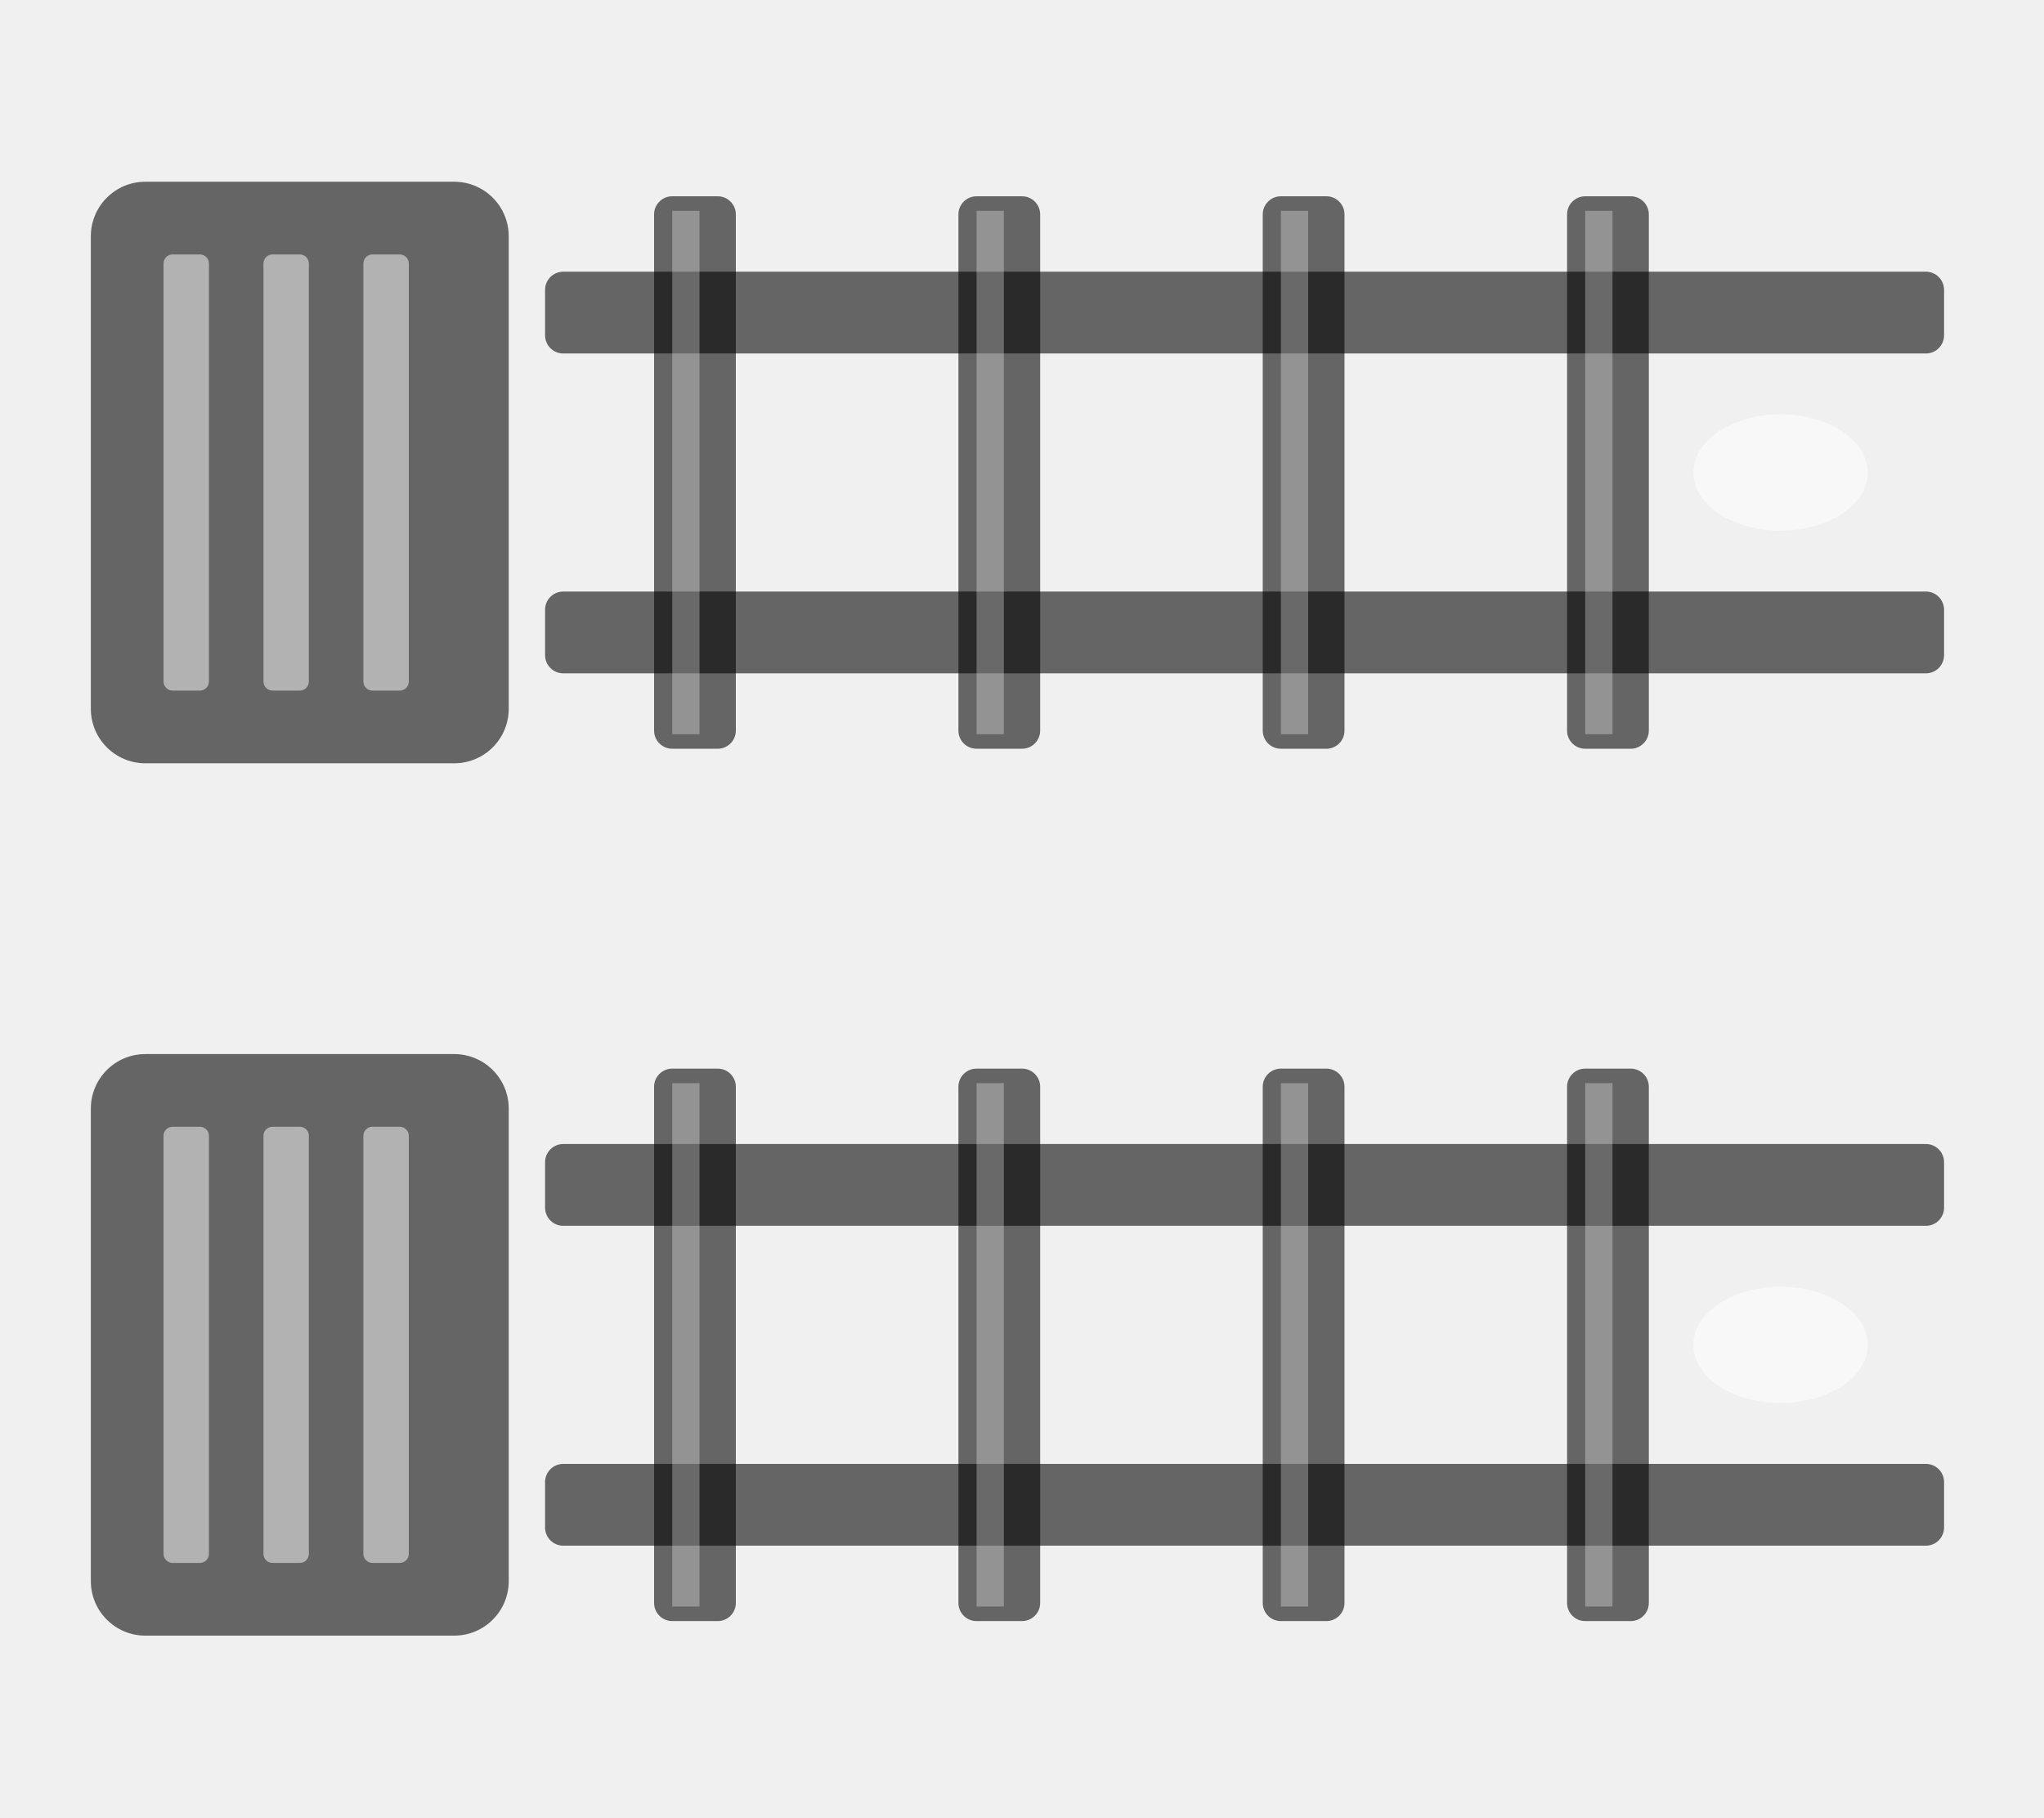
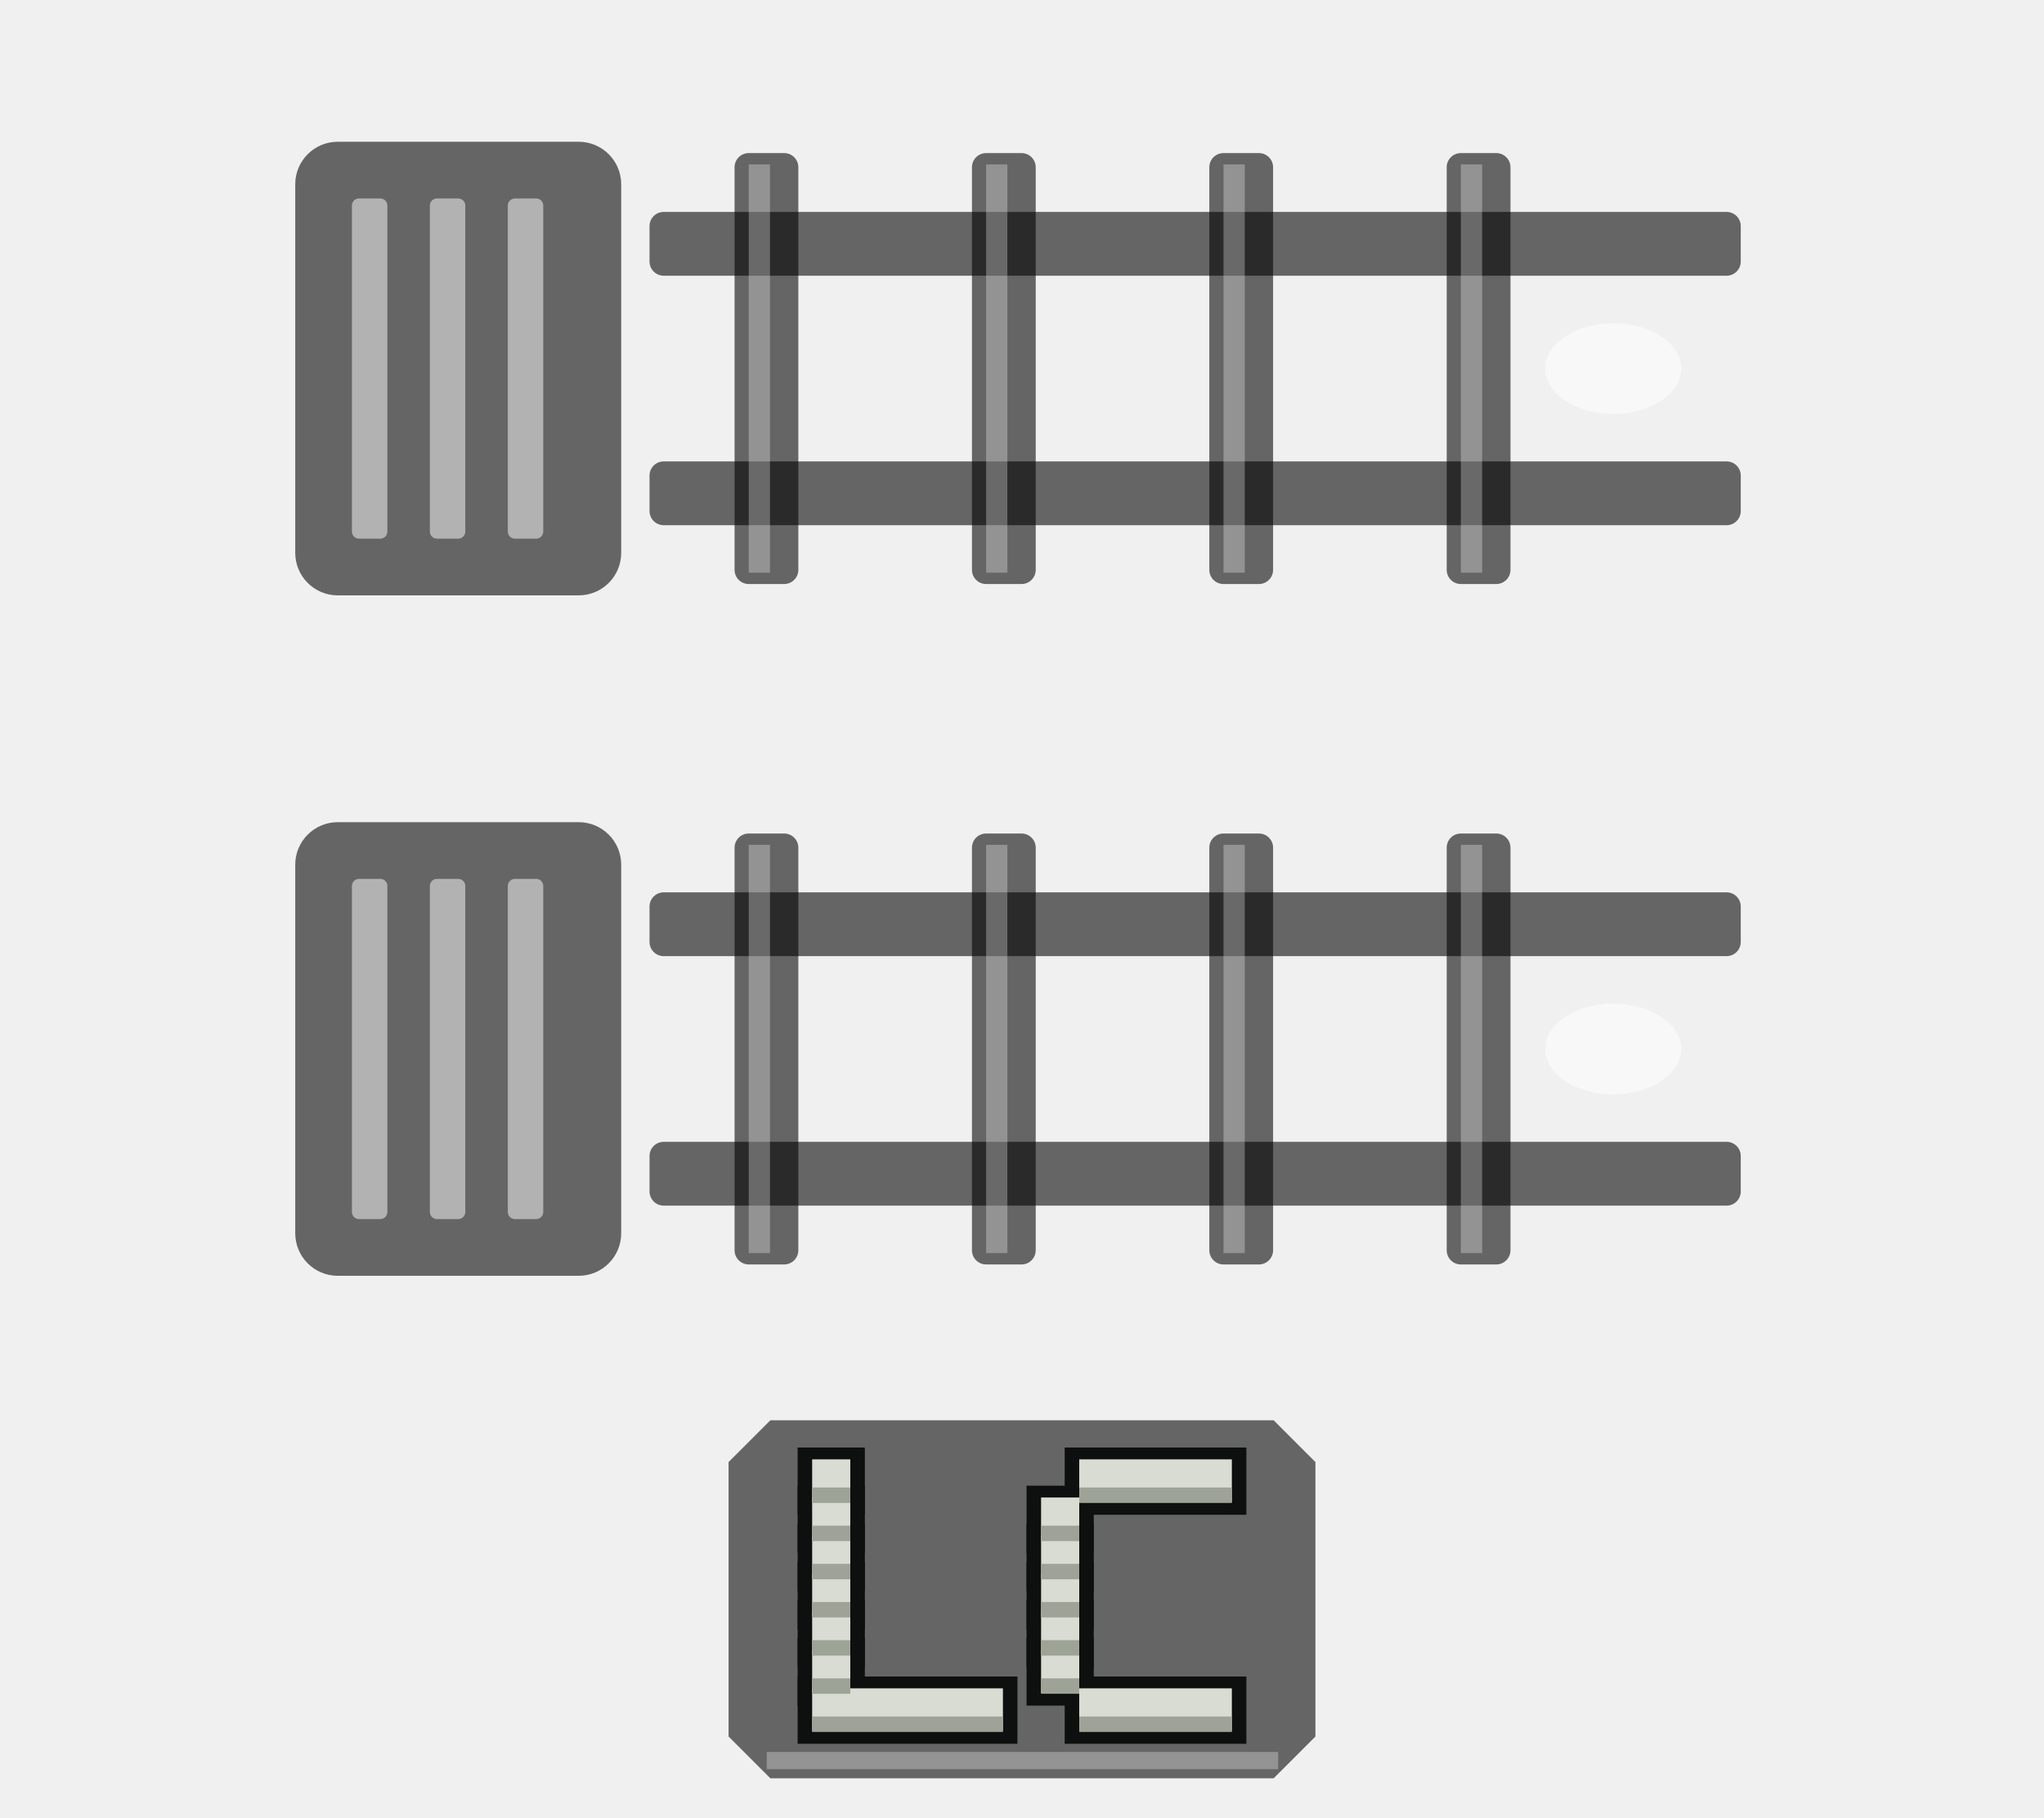
<svg xmlns="http://www.w3.org/2000/svg" viewBox="0 0 225 200">
-   <rect x="10" y="20" width="46" height="64" rx="6" fill="#000000" fill-opacity="0.58" />
-   <rect x="18" y="28" width="5" height="48" rx="1" fill="#ffffff" fill-opacity="0.5" />
-   <rect x="29" y="28" width="5" height="48" rx="1" fill="#ffffff" fill-opacity="0.5" />
-   <rect x="40" y="28" width="5" height="48" rx="1" fill="#ffffff" fill-opacity="0.5" />
-   <rect x="60" y="29.9" width="154" height="9" rx="2" fill="#000000" fill-opacity="0.58" />
-   <rect x="60" y="65.1" width="154" height="9" rx="2" fill="#000000" fill-opacity="0.58" />
-   <rect x="72" y="21.6" width="9" height="60.8" rx="2" fill="#000000" fill-opacity="0.58" />
-   <rect x="74" y="23.2" width="3" height="57.6" fill="#ffffff" fill-opacity="0.3" />
-   <rect x="105.5" y="21.6" width="9" height="60.8" rx="2" fill="#000000" fill-opacity="0.58" />
-   <rect x="107.5" y="23.2" width="3" height="57.6" fill="#ffffff" fill-opacity="0.3" />
-   <rect x="139" y="21.6" width="9" height="60.8" rx="2" fill="#000000" fill-opacity="0.58" />
-   <rect x="141" y="23.2" width="3" height="57.6" fill="#ffffff" fill-opacity="0.3" />
-   <rect x="172.5" y="21.6" width="9" height="60.8" rx="2" fill="#000000" fill-opacity="0.58" />
-   <rect x="174.5" y="23.2" width="3" height="57.6" fill="#ffffff" fill-opacity="0.3" />
-   <ellipse cx="196" cy="52" rx="9.6" ry="6.4" fill="#ffffff" fill-opacity="0.5" />
-   <rect x="10" y="116" width="46" height="64" rx="6" fill="#000000" fill-opacity="0.58" />
-   <rect x="18" y="124" width="5" height="48" rx="1" fill="#ffffff" fill-opacity="0.5" />
-   <rect x="29" y="124" width="5" height="48" rx="1" fill="#ffffff" fill-opacity="0.5" />
-   <rect x="40" y="124" width="5" height="48" rx="1" fill="#ffffff" fill-opacity="0.5" />
-   <rect x="60" y="125.9" width="154" height="9" rx="2" fill="#000000" fill-opacity="0.58" />
-   <rect x="60" y="161.1" width="154" height="9" rx="2" fill="#000000" fill-opacity="0.58" />
-   <rect x="72" y="117.6" width="9" height="60.8" rx="2" fill="#000000" fill-opacity="0.58" />
-   <rect x="74" y="119.2" width="3" height="57.6" fill="#ffffff" fill-opacity="0.3" />
-   <rect x="105.5" y="117.6" width="9" height="60.8" rx="2" fill="#000000" fill-opacity="0.58" />
-   <rect x="107.5" y="119.2" width="3" height="57.6" fill="#ffffff" fill-opacity="0.3" />
-   <rect x="139" y="117.6" width="9" height="60.8" rx="2" fill="#000000" fill-opacity="0.58" />
-   <rect x="141" y="119.2" width="3" height="57.6" fill="#ffffff" fill-opacity="0.3" />
-   <rect x="172.5" y="117.6" width="9" height="60.8" rx="2" fill="#000000" fill-opacity="0.58" />
-   <rect x="174.5" y="119.2" width="3" height="57.6" fill="#ffffff" fill-opacity="0.3" />
-   <ellipse cx="196" cy="148" rx="9.6" ry="6.4" fill="#ffffff" fill-opacity="0.5" />
+   <g transform="translate(24.7 0) scale(0.78)">
+     <rect x="10" y="20" width="46" height="64" rx="6" fill="#000000" fill-opacity="0.58" />
+     <rect x="18" y="28" width="5" height="48" rx="1" fill="#ffffff" fill-opacity="0.5" />
+     <rect x="29" y="28" width="5" height="48" rx="1" fill="#ffffff" fill-opacity="0.5" />
+     <rect x="40" y="28" width="5" height="48" rx="1" fill="#ffffff" fill-opacity="0.5" />
+     <rect x="60" y="29.9" width="154" height="9" rx="2" fill="#000000" fill-opacity="0.58" />
+     <rect x="60" y="65.1" width="154" height="9" rx="2" fill="#000000" fill-opacity="0.58" />
+     <rect x="72" y="21.6" width="9" height="60.8" rx="2" fill="#000000" fill-opacity="0.58" />
+     <rect x="74" y="23.2" width="3" height="57.6" fill="#ffffff" fill-opacity="0.3" />
+     <rect x="105.5" y="21.6" width="9" height="60.8" rx="2" fill="#000000" fill-opacity="0.58" />
+     <rect x="107.5" y="23.2" width="3" height="57.6" fill="#ffffff" fill-opacity="0.3" />
+     <rect x="139" y="21.6" width="9" height="60.8" rx="2" fill="#000000" fill-opacity="0.58" />
+     <rect x="141" y="23.2" width="3" height="57.6" fill="#ffffff" fill-opacity="0.3" />
+     <rect x="172.5" y="21.6" width="9" height="60.8" rx="2" fill="#000000" fill-opacity="0.58" />
+     <rect x="174.5" y="23.2" width="3" height="57.6" fill="#ffffff" fill-opacity="0.3" />
+     <ellipse cx="196" cy="52" rx="9.6" ry="6.4" fill="#ffffff" fill-opacity="0.5" />
+     <rect x="10" y="116" width="46" height="64" rx="6" fill="#000000" fill-opacity="0.58" />
+     <rect x="18" y="124" width="5" height="48" rx="1" fill="#ffffff" fill-opacity="0.5" />
+     <rect x="29" y="124" width="5" height="48" rx="1" fill="#ffffff" fill-opacity="0.5" />
+     <rect x="40" y="124" width="5" height="48" rx="1" fill="#ffffff" fill-opacity="0.5" />
+     <rect x="60" y="125.9" width="154" height="9" rx="2" fill="#000000" fill-opacity="0.58" />
+     <rect x="60" y="161.1" width="154" height="9" rx="2" fill="#000000" fill-opacity="0.58" />
+     <rect x="72" y="117.6" width="9" height="60.8" rx="2" fill="#000000" fill-opacity="0.58" />
+     <rect x="74" y="119.2" width="3" height="57.6" fill="#ffffff" fill-opacity="0.3" />
+     <rect x="105.5" y="117.6" width="9" height="60.8" rx="2" fill="#000000" fill-opacity="0.58" />
+     <rect x="107.5" y="119.2" width="3" height="57.6" fill="#ffffff" fill-opacity="0.3" />
+     <rect x="139" y="117.6" width="9" height="60.8" rx="2" fill="#000000" fill-opacity="0.58" />
+     <rect x="141" y="119.2" width="3" height="57.6" fill="#ffffff" fill-opacity="0.3" />
+     <rect x="172.5" y="117.6" width="9" height="60.8" rx="2" fill="#000000" fill-opacity="0.58" />
+     <rect x="174.5" y="119.2" width="3" height="57.6" fill="#ffffff" fill-opacity="0.3" />
+     <ellipse cx="196" cy="148" rx="9.6" ry="6.4" fill="#ffffff" fill-opacity="0.5" />
+   </g>
+   <polygon points="84.8,156.3 140.2,156.3 144.8,160.9 144.8,191.1 140.2,195.7 84.8,195.7 80.2,191.1 80.2,160.9" fill="#000000" fill-opacity="0.58" />
+   <rect x="84.4" y="192.8" width="56.3" height="1.9" fill="#ffffff" fill-opacity="0.3" />
+   <rect x="87.8" y="159.3" width="7.4" height="7.4" fill="#0d100e" />
+   <rect x="87.8" y="163.5" width="7.4" height="7.4" fill="#0d100e" />
+   <rect x="87.8" y="167.7" width="7.4" height="7.4" fill="#0d100e" />
+   <rect x="87.8" y="171.9" width="7.4" height="7.4" fill="#0d100e" />
+   <rect x="87.8" y="176.1" width="7.4" height="7.4" fill="#0d100e" />
+   <rect x="87.8" y="180.3" width="7.4" height="7.4" fill="#0d100e" />
+   <rect x="87.8" y="184.5" width="24.2" height="7.4" fill="#0d100e" />
+   <rect x="117.2" y="159.3" width="20" height="7.4" fill="#0d100e" />
+   <rect x="113" y="163.5" width="7.4" height="7.4" fill="#0d100e" />
+   <rect x="113" y="167.7" width="7.4" height="7.4" fill="#0d100e" />
+   <rect x="113" y="171.9" width="7.4" height="7.4" fill="#0d100e" />
+   <rect x="113" y="176.1" width="7.4" height="7.4" fill="#0d100e" />
+   <rect x="113" y="180.3" width="7.4" height="7.4" fill="#0d100e" />
+   <rect x="117.2" y="184.5" width="20" height="7.4" fill="#0d100e" />
+   <rect x="89.4" y="160.6" width="4.2" height="4.7" fill="#d9dcd2" />
+   <rect x="89.4" y="164.8" width="4.2" height="4.7" fill="#d9dcd2" />
+   <rect x="89.4" y="169" width="4.2" height="4.7" fill="#d9dcd2" />
+   <rect x="89.4" y="173.2" width="4.2" height="4.7" fill="#d9dcd2" />
+   <rect x="89.4" y="177.4" width="4.2" height="4.7" fill="#d9dcd2" />
+   <rect x="89.4" y="181.6" width="4.2" height="4.7" fill="#d9dcd2" />
+   <rect x="89.4" y="185.8" width="21" height="4.7" fill="#d9dcd2" />
+   <rect x="118.8" y="160.6" width="16.8" height="4.7" fill="#d9dcd2" />
+   <rect x="114.6" y="164.8" width="4.2" height="4.7" fill="#d9dcd2" />
+   <rect x="114.6" y="169" width="4.2" height="4.7" fill="#d9dcd2" />
+   <rect x="114.6" y="173.2" width="4.2" height="4.7" fill="#d9dcd2" />
+   <rect x="114.6" y="177.4" width="4.2" height="4.7" fill="#d9dcd2" />
+   <rect x="114.6" y="181.6" width="4.2" height="4.7" fill="#d9dcd2" />
+   <rect x="118.8" y="185.8" width="16.8" height="4.7" fill="#d9dcd2" />
+   <rect x="89.4" y="163.7" width="4.2" height="1.7" fill="#9ea397" />
+   <rect x="89.4" y="167.9" width="4.2" height="1.7" fill="#9ea397" />
+   <rect x="89.4" y="172.1" width="4.2" height="1.7" fill="#9ea397" />
+   <rect x="89.4" y="176.3" width="4.2" height="1.7" fill="#9ea397" />
+   <rect x="89.4" y="180.5" width="4.2" height="1.7" fill="#9ea397" />
+   <rect x="89.4" y="184.7" width="4.2" height="1.7" fill="#9ea397" />
+   <rect x="89.4" y="188.9" width="21" height="1.7" fill="#9ea397" />
+   <rect x="118.8" y="163.7" width="16.8" height="1.7" fill="#9ea397" />
+   <rect x="114.6" y="167.9" width="4.2" height="1.7" fill="#9ea397" />
+   <rect x="114.6" y="172.1" width="4.2" height="1.7" fill="#9ea397" />
+   <rect x="114.6" y="176.3" width="4.2" height="1.7" fill="#9ea397" />
+   <rect x="114.6" y="180.5" width="4.2" height="1.7" fill="#9ea397" />
+   <rect x="114.6" y="184.7" width="4.2" height="1.7" fill="#9ea397" />
+   <rect x="118.8" y="188.9" width="16.8" height="1.7" fill="#9ea397" />
</svg>
